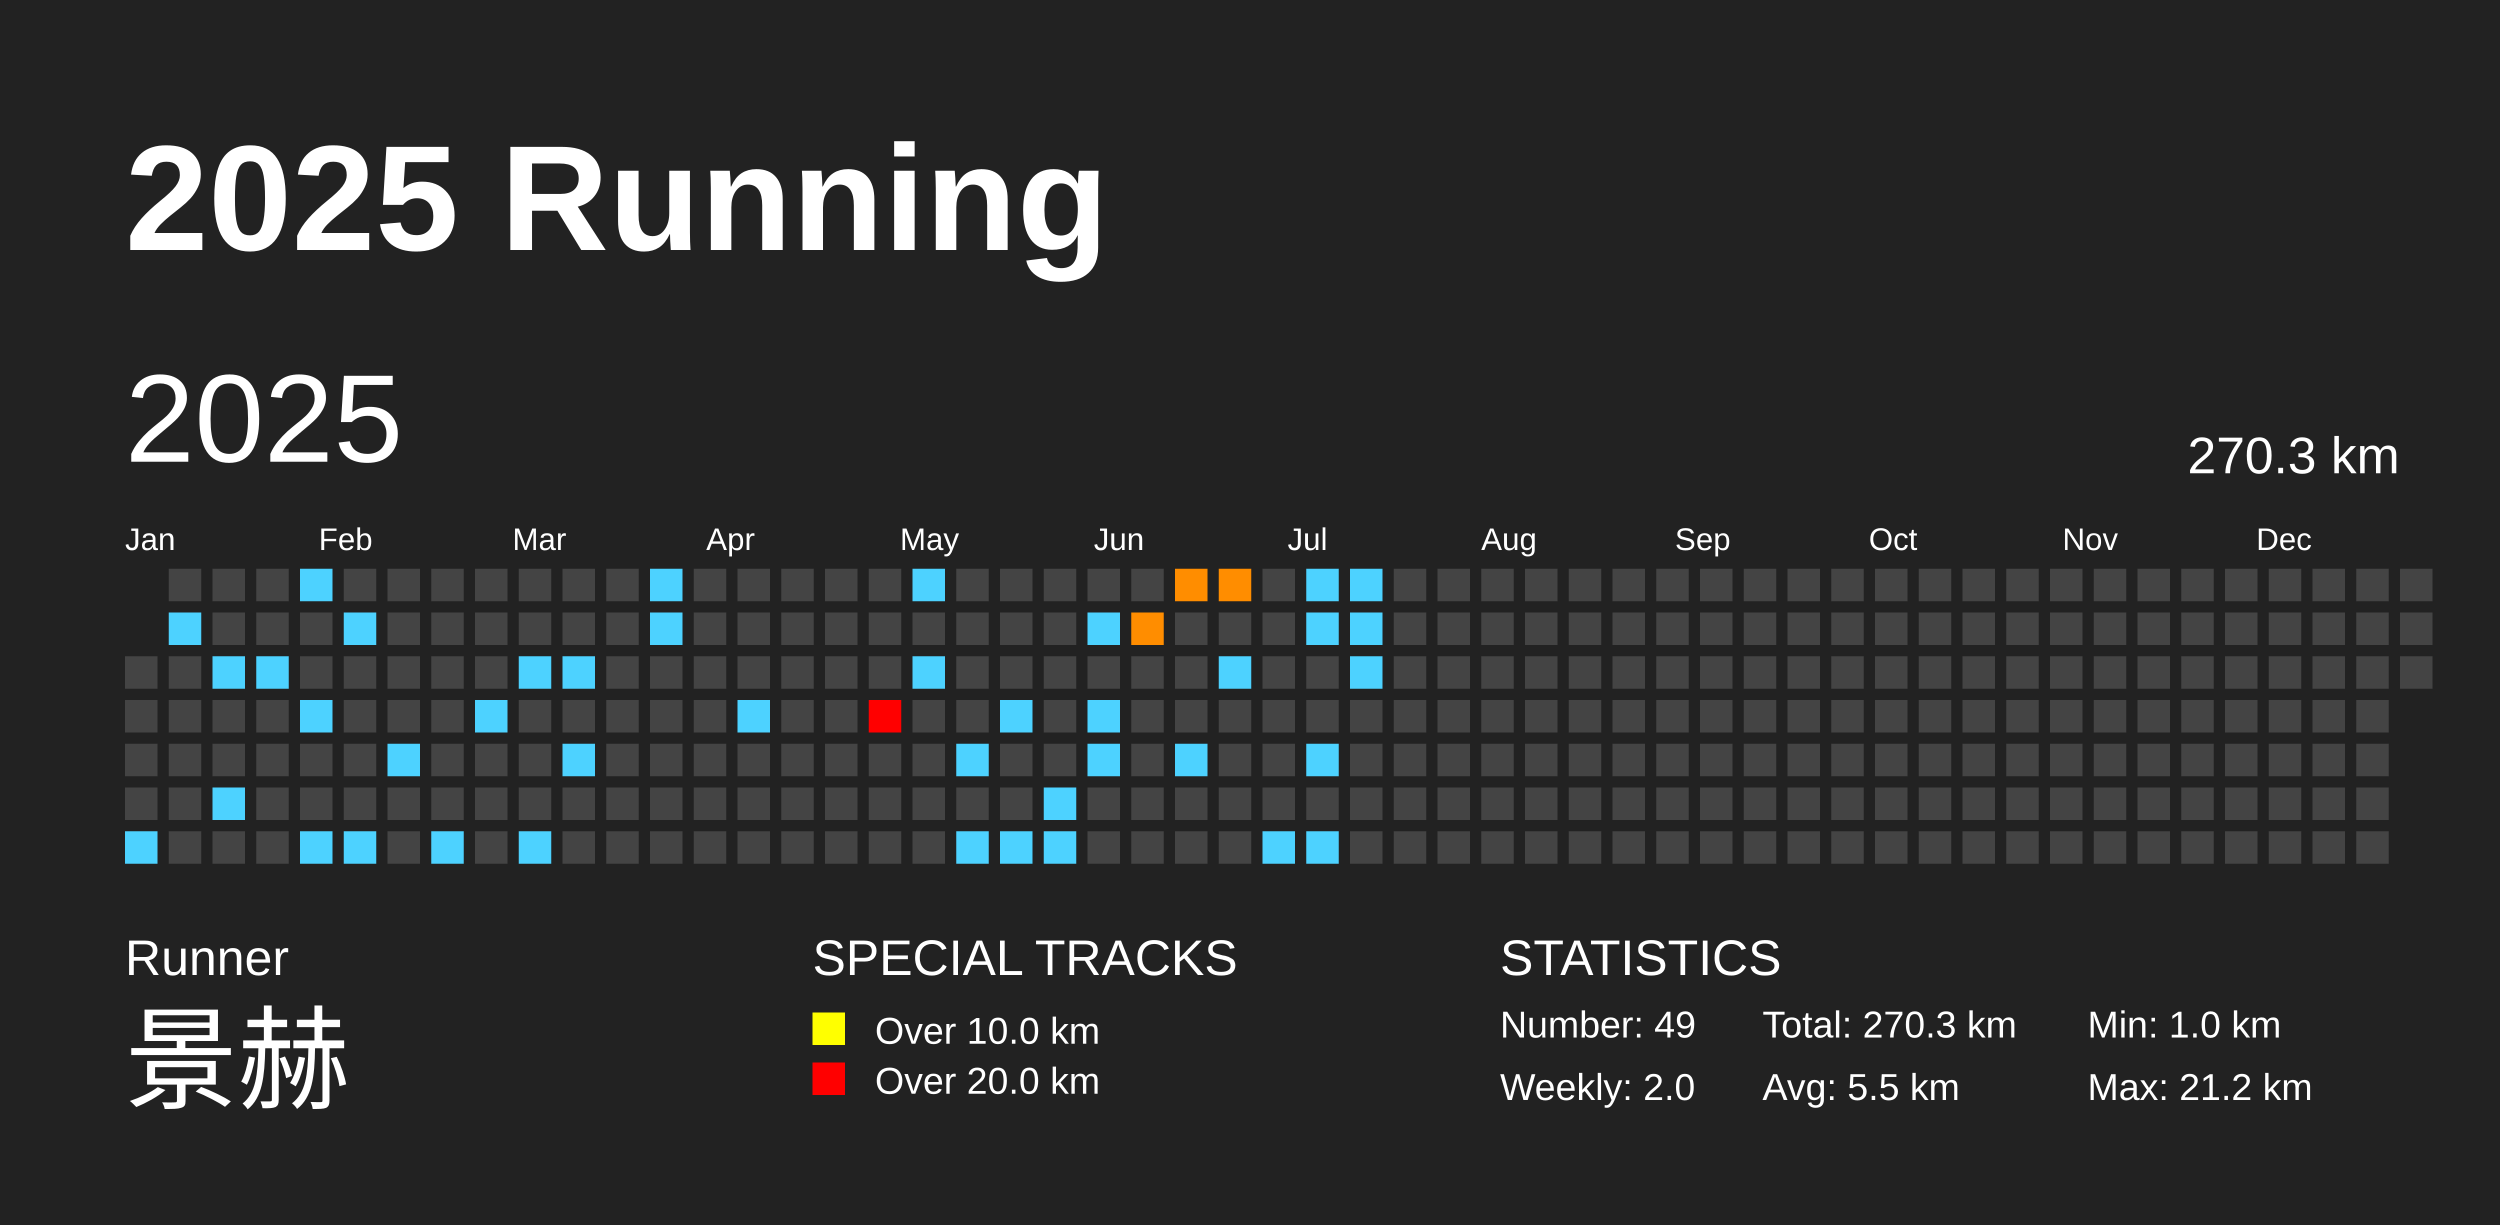
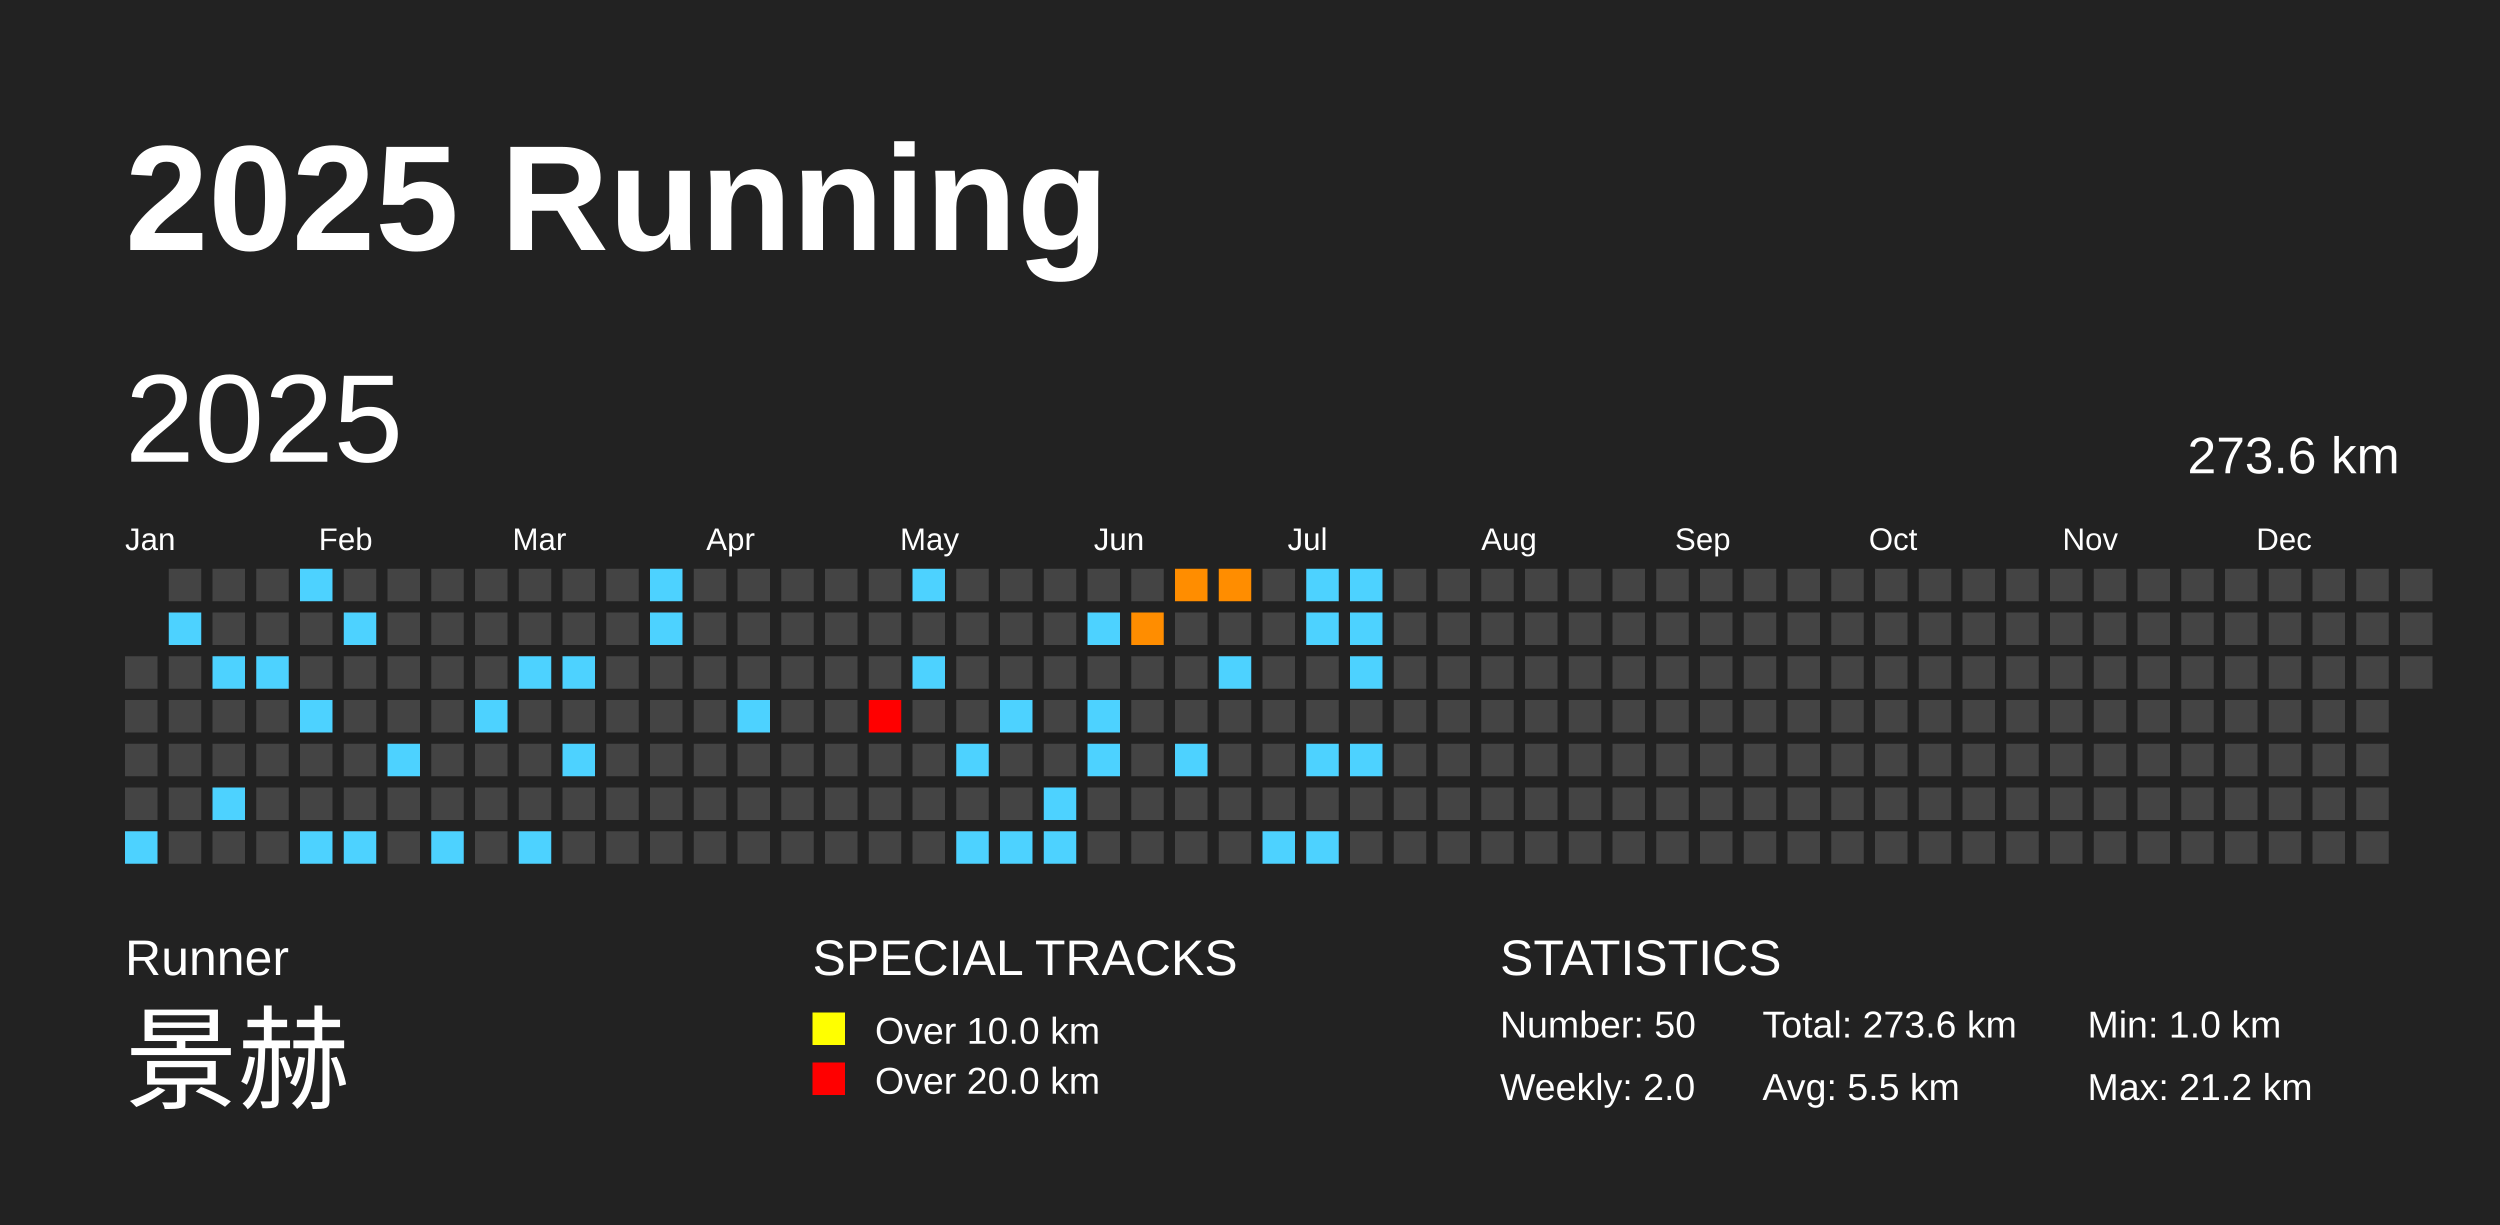
<svg xmlns="http://www.w3.org/2000/svg" baseProfile="full" height="98mm" version="1.1" viewBox="0,0,200,98" width="200mm">
  <defs />
  <rect fill="#222222" height="98" width="200" x="0" y="0" />
  <text fill="#FFFFFF" style="font-size:12px; font-family:Arial; font-weight:bold;" x="10" y="20">2025 Running</text>
  <text fill="#FFFFFF" style="font-size:4px; font-family:Arial" x="10" y="78">Runner</text>
  <text fill="#FFFFFF" style="font-size:9px; font-family:Arial" x="10" y="88">景赫</text>
  <text fill="#FFFFFF" style="font-size:4px; font-family:Arial" x="65" y="78">SPECIAL TRACKS</text>
  <rect fill="yellow" height="2.6" width="2.6" x="65" y="81" />
  <text fill="#FFFFFF" style="font-size:3px; font-family:Arial" x="70" y="83.5">Over 10.0 km</text>
  <rect fill="red" height="2.6" width="2.6" x="65" y="85" />
  <text fill="#FFFFFF" style="font-size:3px; font-family:Arial" x="70" y="87.5">Over 20.0 km</text>
  <text fill="#FFFFFF" style="font-size:4px; font-family:Arial" x="120" y="78">STATISTICS</text>
-   <text fill="#FFFFFF" style="font-size:3px; font-family:Arial" x="120" y="83">Number: 49</text>
+   <text fill="#FFFFFF" style="font-size:3px; font-family:Arial" x="120" y="83">Number: 50</text>
  <text fill="#FFFFFF" style="font-size:3px; font-family:Arial" x="120" y="88">Weekly: 2.0</text>
-   <text fill="#FFFFFF" style="font-size:3px; font-family:Arial" x="141" y="83">Total: 270.3 km</text>
+   <text fill="#FFFFFF" style="font-size:3px; font-family:Arial" x="141" y="83">Total: 273.6 km</text>
  <text fill="#FFFFFF" style="font-size:3px; font-family:Arial" x="141" y="88">Avg: 5.5 km</text>
  <text fill="#FFFFFF" style="font-size:3px; font-family:Arial" x="167" y="83">Min: 1.0 km</text>
  <text fill="#FFFFFF" style="font-size:3px; font-family:Arial" x="167" y="88">Max: 21.2 km</text>
  <text dominant-baseline="hanging" fill="#FFFFFF" style="font-size:10.0px; font-family:Arial;" x="10" y="30">2025</text>
-   <text dominant-baseline="hanging" fill="#FFFFFF" style="font-size:4.125px; font-family:Arial;" x="175" y="35">270.3 km</text>
+   <text dominant-baseline="hanging" fill="#FFFFFF" style="font-size:4.125px; font-family:Arial;" x="175" y="35">273.6 km</text>
  <text fill="#FFFFFF" style="font-size:2.5px; font-family:Arial" x="10.0" y="44">Jan</text>
  <text fill="#FFFFFF" style="font-size:2.5px; font-family:Arial" x="25.5" y="44">Feb</text>
  <text fill="#FFFFFF" style="font-size:2.5px; font-family:Arial" x="41.0" y="44">Mar</text>
  <text fill="#FFFFFF" style="font-size:2.5px; font-family:Arial" x="56.5" y="44">Apr</text>
  <text fill="#FFFFFF" style="font-size:2.5px; font-family:Arial" x="72.0" y="44">May</text>
  <text fill="#FFFFFF" style="font-size:2.5px; font-family:Arial" x="87.5" y="44">Jun</text>
  <text fill="#FFFFFF" style="font-size:2.5px; font-family:Arial" x="103.0" y="44">Jul</text>
  <text fill="#FFFFFF" style="font-size:2.5px; font-family:Arial" x="118.5" y="44">Aug</text>
  <text fill="#FFFFFF" style="font-size:2.5px; font-family:Arial" x="134.0" y="44">Sep</text>
  <text fill="#FFFFFF" style="font-size:2.5px; font-family:Arial" x="149.5" y="44">Oct</text>
  <text fill="#FFFFFF" style="font-size:2.5px; font-family:Arial" x="165.0" y="44">Nov</text>
  <text fill="#FFFFFF" style="font-size:2.5px; font-family:Arial" x="180.5" y="44">Dec</text>
  <rect fill="#444444" height="2.6" width="2.6" x="10.0" y="52.5" />
  <rect fill="#444444" height="2.6" width="2.6" x="10.0" y="56.0" />
  <rect fill="#444444" height="2.6" width="2.6" x="10.0" y="59.5" />
  <rect fill="#444444" height="2.6" width="2.6" x="10.0" y="63.0" />
  <rect fill="#4dd2ff" height="2.6" width="2.6" x="10.0" y="66.5" />
  <rect fill="#444444" height="2.6" width="2.6" x="13.5" y="45.5" />
  <rect fill="#4dd2ff" height="2.6" width="2.6" x="13.5" y="49.0" />
  <rect fill="#444444" height="2.6" width="2.6" x="13.5" y="52.5" />
  <rect fill="#444444" height="2.6" width="2.6" x="13.5" y="56.0" />
  <rect fill="#444444" height="2.6" width="2.6" x="13.5" y="59.5" />
  <rect fill="#444444" height="2.6" width="2.6" x="13.5" y="63.0" />
  <rect fill="#444444" height="2.6" width="2.6" x="13.5" y="66.5" />
  <rect fill="#444444" height="2.6" width="2.6" x="17.0" y="45.5" />
  <rect fill="#444444" height="2.6" width="2.6" x="17.0" y="49.0" />
  <rect fill="#4dd2ff" height="2.6" width="2.6" x="17.0" y="52.5" />
  <rect fill="#444444" height="2.6" width="2.6" x="17.0" y="56.0" />
  <rect fill="#444444" height="2.6" width="2.6" x="17.0" y="59.5" />
  <rect fill="#4dd2ff" height="2.6" width="2.6" x="17.0" y="63.0" />
  <rect fill="#444444" height="2.6" width="2.6" x="17.0" y="66.5" />
  <rect fill="#444444" height="2.6" width="2.6" x="20.5" y="45.5" />
  <rect fill="#444444" height="2.6" width="2.6" x="20.5" y="49.0" />
  <rect fill="#4dd2ff" height="2.6" width="2.6" x="20.5" y="52.5" />
  <rect fill="#444444" height="2.6" width="2.6" x="20.5" y="56.0" />
  <rect fill="#444444" height="2.6" width="2.6" x="20.5" y="59.5" />
  <rect fill="#444444" height="2.6" width="2.6" x="20.5" y="63.0" />
  <rect fill="#444444" height="2.6" width="2.6" x="20.5" y="66.5" />
  <rect fill="#4dd2ff" height="2.6" width="2.6" x="24.0" y="45.5" />
  <rect fill="#444444" height="2.6" width="2.6" x="24.0" y="49.0" />
  <rect fill="#444444" height="2.6" width="2.6" x="24.0" y="52.5" />
  <rect fill="#4dd2ff" height="2.6" width="2.6" x="24.0" y="56.0" />
  <rect fill="#444444" height="2.6" width="2.6" x="24.0" y="59.5" />
  <rect fill="#444444" height="2.6" width="2.6" x="24.0" y="63.0" />
  <rect fill="#4dd2ff" height="2.6" width="2.6" x="24.0" y="66.5" />
  <rect fill="#444444" height="2.6" width="2.6" x="27.5" y="45.5" />
  <rect fill="#4dd2ff" height="2.6" width="2.6" x="27.5" y="49.0" />
  <rect fill="#444444" height="2.6" width="2.6" x="27.5" y="52.5" />
  <rect fill="#444444" height="2.6" width="2.6" x="27.5" y="56.0" />
  <rect fill="#444444" height="2.6" width="2.6" x="27.5" y="59.5" />
  <rect fill="#444444" height="2.6" width="2.6" x="27.5" y="63.0" />
  <rect fill="#4dd2ff" height="2.6" width="2.6" x="27.5" y="66.5" />
  <rect fill="#444444" height="2.6" width="2.6" x="31.0" y="45.5" />
  <rect fill="#444444" height="2.6" width="2.6" x="31.0" y="49.0" />
  <rect fill="#444444" height="2.6" width="2.6" x="31.0" y="52.5" />
  <rect fill="#444444" height="2.6" width="2.6" x="31.0" y="56.0" />
  <rect fill="#4dd2ff" height="2.6" width="2.6" x="31.0" y="59.5" />
  <rect fill="#444444" height="2.6" width="2.6" x="31.0" y="63.0" />
  <rect fill="#444444" height="2.6" width="2.6" x="31.0" y="66.5" />
  <rect fill="#444444" height="2.6" width="2.6" x="34.5" y="45.5" />
  <rect fill="#444444" height="2.6" width="2.6" x="34.5" y="49.0" />
  <rect fill="#444444" height="2.6" width="2.6" x="34.5" y="52.5" />
  <rect fill="#444444" height="2.6" width="2.6" x="34.5" y="56.0" />
  <rect fill="#444444" height="2.6" width="2.6" x="34.5" y="59.5" />
  <rect fill="#444444" height="2.6" width="2.6" x="34.5" y="63.0" />
  <rect fill="#4dd2ff" height="2.6" width="2.6" x="34.5" y="66.5" />
  <rect fill="#444444" height="2.6" width="2.6" x="38.0" y="45.5" />
  <rect fill="#444444" height="2.6" width="2.6" x="38.0" y="49.0" />
  <rect fill="#444444" height="2.6" width="2.6" x="38.0" y="52.5" />
  <rect fill="#4dd2ff" height="2.6" width="2.6" x="38.0" y="56.0" />
  <rect fill="#444444" height="2.6" width="2.6" x="38.0" y="59.5" />
  <rect fill="#444444" height="2.6" width="2.6" x="38.0" y="63.0" />
  <rect fill="#444444" height="2.6" width="2.6" x="38.0" y="66.5" />
  <rect fill="#444444" height="2.6" width="2.6" x="41.5" y="45.5" />
  <rect fill="#444444" height="2.6" width="2.6" x="41.5" y="49.0" />
  <rect fill="#4dd2ff" height="2.6" width="2.6" x="41.5" y="52.5" />
  <rect fill="#444444" height="2.6" width="2.6" x="41.5" y="56.0" />
  <rect fill="#444444" height="2.6" width="2.6" x="41.5" y="59.5" />
  <rect fill="#444444" height="2.6" width="2.6" x="41.5" y="63.0" />
  <rect fill="#4dd2ff" height="2.6" width="2.6" x="41.5" y="66.5" />
  <rect fill="#444444" height="2.6" width="2.6" x="45.0" y="45.5" />
  <rect fill="#444444" height="2.6" width="2.6" x="45.0" y="49.0" />
  <rect fill="#4dd2ff" height="2.6" width="2.6" x="45.0" y="52.5" />
  <rect fill="#444444" height="2.6" width="2.6" x="45.0" y="56.0" />
  <rect fill="#4dd2ff" height="2.6" width="2.6" x="45.0" y="59.5" />
  <rect fill="#444444" height="2.6" width="2.6" x="45.0" y="63.0" />
  <rect fill="#444444" height="2.6" width="2.6" x="45.0" y="66.5" />
  <rect fill="#444444" height="2.6" width="2.6" x="48.5" y="45.5" />
  <rect fill="#444444" height="2.6" width="2.6" x="48.5" y="49.0" />
  <rect fill="#444444" height="2.6" width="2.6" x="48.5" y="52.5" />
  <rect fill="#444444" height="2.6" width="2.6" x="48.5" y="56.0" />
  <rect fill="#444444" height="2.6" width="2.6" x="48.5" y="59.5" />
  <rect fill="#444444" height="2.6" width="2.6" x="48.5" y="63.0" />
  <rect fill="#444444" height="2.6" width="2.6" x="48.5" y="66.5" />
  <rect fill="#4dd2ff" height="2.6" width="2.6" x="52.0" y="45.5" />
  <rect fill="#4dd2ff" height="2.6" width="2.6" x="52.0" y="49.0" />
  <rect fill="#444444" height="2.6" width="2.6" x="52.0" y="52.5" />
  <rect fill="#444444" height="2.6" width="2.6" x="52.0" y="56.0" />
  <rect fill="#444444" height="2.6" width="2.6" x="52.0" y="59.5" />
  <rect fill="#444444" height="2.6" width="2.6" x="52.0" y="63.0" />
  <rect fill="#444444" height="2.6" width="2.6" x="52.0" y="66.5" />
  <rect fill="#444444" height="2.6" width="2.6" x="55.5" y="45.5" />
  <rect fill="#444444" height="2.6" width="2.6" x="55.5" y="49.0" />
  <rect fill="#444444" height="2.6" width="2.6" x="55.5" y="52.5" />
  <rect fill="#444444" height="2.6" width="2.6" x="55.5" y="56.0" />
  <rect fill="#444444" height="2.6" width="2.6" x="55.5" y="59.5" />
  <rect fill="#444444" height="2.6" width="2.6" x="55.5" y="63.0" />
  <rect fill="#444444" height="2.6" width="2.6" x="55.5" y="66.5" />
  <rect fill="#444444" height="2.6" width="2.6" x="59.0" y="45.5" />
  <rect fill="#444444" height="2.6" width="2.6" x="59.0" y="49.0" />
  <rect fill="#444444" height="2.6" width="2.6" x="59.0" y="52.5" />
  <rect fill="#4dd2ff" height="2.6" width="2.6" x="59.0" y="56.0" />
  <rect fill="#444444" height="2.6" width="2.6" x="59.0" y="59.5" />
  <rect fill="#444444" height="2.6" width="2.6" x="59.0" y="63.0" />
  <rect fill="#444444" height="2.6" width="2.6" x="59.0" y="66.5" />
  <rect fill="#444444" height="2.6" width="2.6" x="62.5" y="45.5" />
  <rect fill="#444444" height="2.6" width="2.6" x="62.5" y="49.0" />
  <rect fill="#444444" height="2.6" width="2.6" x="62.5" y="52.5" />
  <rect fill="#444444" height="2.6" width="2.6" x="62.5" y="56.0" />
  <rect fill="#444444" height="2.6" width="2.6" x="62.5" y="59.5" />
  <rect fill="#444444" height="2.6" width="2.6" x="62.5" y="63.0" />
  <rect fill="#444444" height="2.6" width="2.6" x="62.5" y="66.5" />
  <rect fill="#444444" height="2.6" width="2.6" x="66.0" y="45.5" />
  <rect fill="#444444" height="2.6" width="2.6" x="66.0" y="49.0" />
  <rect fill="#444444" height="2.6" width="2.6" x="66.0" y="52.5" />
  <rect fill="#444444" height="2.6" width="2.6" x="66.0" y="56.0" />
  <rect fill="#444444" height="2.6" width="2.6" x="66.0" y="59.5" />
  <rect fill="#444444" height="2.6" width="2.6" x="66.0" y="63.0" />
  <rect fill="#444444" height="2.6" width="2.6" x="66.0" y="66.5" />
  <rect fill="#444444" height="2.6" width="2.6" x="69.5" y="45.5" />
  <rect fill="#444444" height="2.6" width="2.6" x="69.5" y="49.0" />
  <rect fill="#444444" height="2.6" width="2.6" x="69.5" y="52.5" />
  <rect fill="red" height="2.6" width="2.6" x="69.5" y="56.0" />
  <rect fill="#444444" height="2.6" width="2.6" x="69.5" y="59.5" />
  <rect fill="#444444" height="2.6" width="2.6" x="69.5" y="63.0" />
  <rect fill="#444444" height="2.6" width="2.6" x="69.5" y="66.5" />
  <rect fill="#4dd2ff" height="2.6" width="2.6" x="73.0" y="45.5" />
  <rect fill="#444444" height="2.6" width="2.6" x="73.0" y="49.0" />
  <rect fill="#4dd2ff" height="2.6" width="2.6" x="73.0" y="52.5" />
  <rect fill="#444444" height="2.6" width="2.6" x="73.0" y="56.0" />
  <rect fill="#444444" height="2.6" width="2.6" x="73.0" y="59.5" />
  <rect fill="#444444" height="2.6" width="2.6" x="73.0" y="63.0" />
  <rect fill="#444444" height="2.6" width="2.6" x="73.0" y="66.5" />
  <rect fill="#444444" height="2.6" width="2.6" x="76.5" y="45.5" />
  <rect fill="#444444" height="2.6" width="2.6" x="76.5" y="49.0" />
  <rect fill="#444444" height="2.6" width="2.6" x="76.5" y="52.5" />
  <rect fill="#444444" height="2.6" width="2.6" x="76.5" y="56.0" />
  <rect fill="#4dd2ff" height="2.6" width="2.6" x="76.5" y="59.5" />
  <rect fill="#444444" height="2.6" width="2.6" x="76.5" y="63.0" />
  <rect fill="#4dd2ff" height="2.6" width="2.6" x="76.5" y="66.5" />
  <rect fill="#444444" height="2.6" width="2.6" x="80.0" y="45.5" />
  <rect fill="#444444" height="2.6" width="2.6" x="80.0" y="49.0" />
  <rect fill="#444444" height="2.6" width="2.6" x="80.0" y="52.5" />
  <rect fill="#4dd2ff" height="2.6" width="2.6" x="80.0" y="56.0" />
  <rect fill="#444444" height="2.6" width="2.6" x="80.0" y="59.5" />
  <rect fill="#444444" height="2.6" width="2.6" x="80.0" y="63.0" />
  <rect fill="#4dd2ff" height="2.6" width="2.6" x="80.0" y="66.5" />
  <rect fill="#444444" height="2.6" width="2.6" x="83.5" y="45.5" />
  <rect fill="#444444" height="2.6" width="2.6" x="83.5" y="49.0" />
  <rect fill="#444444" height="2.6" width="2.6" x="83.5" y="52.5" />
  <rect fill="#444444" height="2.6" width="2.6" x="83.5" y="56.0" />
  <rect fill="#444444" height="2.6" width="2.6" x="83.5" y="59.5" />
  <rect fill="#4dd2ff" height="2.6" width="2.6" x="83.5" y="63.0" />
  <rect fill="#4dd2ff" height="2.6" width="2.6" x="83.5" y="66.5" />
  <rect fill="#444444" height="2.6" width="2.6" x="87.0" y="45.5" />
  <rect fill="#4dd2ff" height="2.6" width="2.6" x="87.0" y="49.0" />
  <rect fill="#444444" height="2.6" width="2.6" x="87.0" y="52.5" />
  <rect fill="#4dd2ff" height="2.6" width="2.6" x="87.0" y="56.0" />
  <rect fill="#4dd2ff" height="2.6" width="2.6" x="87.0" y="59.5" />
  <rect fill="#444444" height="2.6" width="2.6" x="87.0" y="63.0" />
  <rect fill="#444444" height="2.6" width="2.6" x="87.0" y="66.5" />
  <rect fill="#444444" height="2.6" width="2.6" x="90.5" y="45.5" />
  <rect fill="#ff8d00" height="2.6" width="2.6" x="90.5" y="49.0" />
  <rect fill="#444444" height="2.6" width="2.6" x="90.5" y="52.5" />
  <rect fill="#444444" height="2.6" width="2.6" x="90.5" y="56.0" />
  <rect fill="#444444" height="2.6" width="2.6" x="90.5" y="59.5" />
  <rect fill="#444444" height="2.6" width="2.6" x="90.5" y="63.0" />
  <rect fill="#444444" height="2.6" width="2.6" x="90.5" y="66.5" />
  <rect fill="#ff8d00" height="2.6" width="2.6" x="94.0" y="45.5" />
  <rect fill="#444444" height="2.6" width="2.6" x="94.0" y="49.0" />
  <rect fill="#444444" height="2.6" width="2.6" x="94.0" y="52.5" />
  <rect fill="#444444" height="2.6" width="2.6" x="94.0" y="56.0" />
  <rect fill="#4dd2ff" height="2.6" width="2.6" x="94.0" y="59.5" />
  <rect fill="#444444" height="2.6" width="2.6" x="94.0" y="63.0" />
  <rect fill="#444444" height="2.6" width="2.6" x="94.0" y="66.5" />
  <rect fill="#ff8d00" height="2.6" width="2.6" x="97.5" y="45.5" />
  <rect fill="#444444" height="2.6" width="2.6" x="97.5" y="49.0" />
  <rect fill="#4dd2ff" height="2.6" width="2.6" x="97.5" y="52.5" />
  <rect fill="#444444" height="2.6" width="2.6" x="97.5" y="56.0" />
  <rect fill="#444444" height="2.6" width="2.6" x="97.5" y="59.5" />
  <rect fill="#444444" height="2.6" width="2.6" x="97.5" y="63.0" />
  <rect fill="#444444" height="2.6" width="2.6" x="97.5" y="66.5" />
  <rect fill="#444444" height="2.6" width="2.6" x="101.0" y="45.5" />
  <rect fill="#444444" height="2.6" width="2.6" x="101.0" y="49.0" />
  <rect fill="#444444" height="2.6" width="2.6" x="101.0" y="52.5" />
  <rect fill="#444444" height="2.6" width="2.6" x="101.0" y="56.0" />
  <rect fill="#444444" height="2.6" width="2.6" x="101.0" y="59.5" />
  <rect fill="#444444" height="2.6" width="2.6" x="101.0" y="63.0" />
  <rect fill="#4dd2ff" height="2.6" width="2.6" x="101.0" y="66.5" />
  <rect fill="#4dd2ff" height="2.6" width="2.6" x="104.5" y="45.5" />
  <rect fill="#4dd2ff" height="2.6" width="2.6" x="104.5" y="49.0" />
  <rect fill="#444444" height="2.6" width="2.6" x="104.5" y="52.5" />
  <rect fill="#444444" height="2.6" width="2.6" x="104.5" y="56.0" />
  <rect fill="#4dd2ff" height="2.6" width="2.6" x="104.5" y="59.5" />
  <rect fill="#444444" height="2.6" width="2.6" x="104.5" y="63.0" />
  <rect fill="#4dd2ff" height="2.6" width="2.6" x="104.5" y="66.5" />
  <rect fill="#4dd2ff" height="2.6" width="2.6" x="108.0" y="45.5" />
  <rect fill="#4dd2ff" height="2.6" width="2.6" x="108.0" y="49.0" />
  <rect fill="#4dd2ff" height="2.6" width="2.6" x="108.0" y="52.5" />
  <rect fill="#444444" height="2.6" width="2.6" x="108.0" y="56.0" />
-   <rect fill="#444444" height="2.6" width="2.6" x="108.0" y="59.5" />
+   <rect fill="#4dd2ff" height="2.6" width="2.6" x="108.0" y="59.5" />
  <rect fill="#444444" height="2.6" width="2.6" x="108.0" y="63.0" />
  <rect fill="#444444" height="2.6" width="2.6" x="108.0" y="66.5" />
  <rect fill="#444444" height="2.6" width="2.6" x="111.5" y="45.5" />
  <rect fill="#444444" height="2.6" width="2.6" x="111.5" y="49.0" />
  <rect fill="#444444" height="2.6" width="2.6" x="111.5" y="52.5" />
  <rect fill="#444444" height="2.6" width="2.6" x="111.5" y="56.0" />
  <rect fill="#444444" height="2.6" width="2.6" x="111.5" y="59.5" />
  <rect fill="#444444" height="2.6" width="2.6" x="111.5" y="63.0" />
  <rect fill="#444444" height="2.6" width="2.6" x="111.5" y="66.5" />
  <rect fill="#444444" height="2.6" width="2.6" x="115.0" y="45.5" />
  <rect fill="#444444" height="2.6" width="2.6" x="115.0" y="49.0" />
  <rect fill="#444444" height="2.6" width="2.6" x="115.0" y="52.5" />
  <rect fill="#444444" height="2.6" width="2.6" x="115.0" y="56.0" />
  <rect fill="#444444" height="2.6" width="2.6" x="115.0" y="59.5" />
  <rect fill="#444444" height="2.6" width="2.6" x="115.0" y="63.0" />
  <rect fill="#444444" height="2.6" width="2.6" x="115.0" y="66.5" />
  <rect fill="#444444" height="2.6" width="2.6" x="118.5" y="45.5" />
  <rect fill="#444444" height="2.6" width="2.6" x="118.5" y="49.0" />
  <rect fill="#444444" height="2.6" width="2.6" x="118.5" y="52.5" />
  <rect fill="#444444" height="2.6" width="2.6" x="118.5" y="56.0" />
  <rect fill="#444444" height="2.6" width="2.6" x="118.5" y="59.5" />
  <rect fill="#444444" height="2.6" width="2.6" x="118.5" y="63.0" />
  <rect fill="#444444" height="2.6" width="2.6" x="118.5" y="66.5" />
  <rect fill="#444444" height="2.6" width="2.6" x="122.0" y="45.5" />
  <rect fill="#444444" height="2.6" width="2.6" x="122.0" y="49.0" />
  <rect fill="#444444" height="2.6" width="2.6" x="122.0" y="52.5" />
  <rect fill="#444444" height="2.6" width="2.6" x="122.0" y="56.0" />
  <rect fill="#444444" height="2.6" width="2.6" x="122.0" y="59.5" />
  <rect fill="#444444" height="2.6" width="2.6" x="122.0" y="63.0" />
  <rect fill="#444444" height="2.6" width="2.6" x="122.0" y="66.5" />
  <rect fill="#444444" height="2.6" width="2.6" x="125.5" y="45.5" />
  <rect fill="#444444" height="2.6" width="2.6" x="125.5" y="49.0" />
  <rect fill="#444444" height="2.6" width="2.6" x="125.5" y="52.5" />
  <rect fill="#444444" height="2.6" width="2.6" x="125.5" y="56.0" />
  <rect fill="#444444" height="2.6" width="2.6" x="125.5" y="59.5" />
  <rect fill="#444444" height="2.6" width="2.6" x="125.5" y="63.0" />
  <rect fill="#444444" height="2.6" width="2.6" x="125.5" y="66.5" />
  <rect fill="#444444" height="2.6" width="2.6" x="129.0" y="45.5" />
  <rect fill="#444444" height="2.6" width="2.6" x="129.0" y="49.0" />
  <rect fill="#444444" height="2.6" width="2.6" x="129.0" y="52.5" />
  <rect fill="#444444" height="2.6" width="2.6" x="129.0" y="56.0" />
  <rect fill="#444444" height="2.6" width="2.6" x="129.0" y="59.5" />
  <rect fill="#444444" height="2.6" width="2.6" x="129.0" y="63.0" />
  <rect fill="#444444" height="2.6" width="2.6" x="129.0" y="66.5" />
  <rect fill="#444444" height="2.6" width="2.6" x="132.5" y="45.5" />
  <rect fill="#444444" height="2.6" width="2.6" x="132.5" y="49.0" />
  <rect fill="#444444" height="2.6" width="2.6" x="132.5" y="52.5" />
  <rect fill="#444444" height="2.6" width="2.6" x="132.5" y="56.0" />
  <rect fill="#444444" height="2.6" width="2.6" x="132.5" y="59.5" />
  <rect fill="#444444" height="2.6" width="2.6" x="132.5" y="63.0" />
  <rect fill="#444444" height="2.6" width="2.6" x="132.5" y="66.5" />
  <rect fill="#444444" height="2.6" width="2.6" x="136.0" y="45.5" />
  <rect fill="#444444" height="2.6" width="2.6" x="136.0" y="49.0" />
  <rect fill="#444444" height="2.6" width="2.6" x="136.0" y="52.5" />
  <rect fill="#444444" height="2.6" width="2.6" x="136.0" y="56.0" />
  <rect fill="#444444" height="2.6" width="2.6" x="136.0" y="59.5" />
  <rect fill="#444444" height="2.6" width="2.6" x="136.0" y="63.0" />
  <rect fill="#444444" height="2.6" width="2.6" x="136.0" y="66.5" />
  <rect fill="#444444" height="2.6" width="2.6" x="139.5" y="45.5" />
  <rect fill="#444444" height="2.6" width="2.6" x="139.5" y="49.0" />
  <rect fill="#444444" height="2.6" width="2.6" x="139.5" y="52.5" />
  <rect fill="#444444" height="2.6" width="2.6" x="139.5" y="56.0" />
  <rect fill="#444444" height="2.6" width="2.6" x="139.5" y="59.5" />
  <rect fill="#444444" height="2.6" width="2.6" x="139.5" y="63.0" />
  <rect fill="#444444" height="2.6" width="2.6" x="139.5" y="66.5" />
  <rect fill="#444444" height="2.6" width="2.6" x="143.0" y="45.5" />
  <rect fill="#444444" height="2.6" width="2.6" x="143.0" y="49.0" />
  <rect fill="#444444" height="2.6" width="2.6" x="143.0" y="52.5" />
  <rect fill="#444444" height="2.6" width="2.6" x="143.0" y="56.0" />
  <rect fill="#444444" height="2.6" width="2.6" x="143.0" y="59.5" />
  <rect fill="#444444" height="2.6" width="2.6" x="143.0" y="63.0" />
  <rect fill="#444444" height="2.6" width="2.6" x="143.0" y="66.5" />
  <rect fill="#444444" height="2.6" width="2.6" x="146.5" y="45.5" />
  <rect fill="#444444" height="2.6" width="2.6" x="146.5" y="49.0" />
  <rect fill="#444444" height="2.6" width="2.6" x="146.5" y="52.5" />
  <rect fill="#444444" height="2.6" width="2.6" x="146.5" y="56.0" />
  <rect fill="#444444" height="2.6" width="2.6" x="146.5" y="59.5" />
  <rect fill="#444444" height="2.6" width="2.6" x="146.5" y="63.0" />
  <rect fill="#444444" height="2.6" width="2.6" x="146.5" y="66.5" />
  <rect fill="#444444" height="2.6" width="2.6" x="150.0" y="45.5" />
  <rect fill="#444444" height="2.6" width="2.6" x="150.0" y="49.0" />
  <rect fill="#444444" height="2.6" width="2.6" x="150.0" y="52.5" />
  <rect fill="#444444" height="2.6" width="2.6" x="150.0" y="56.0" />
  <rect fill="#444444" height="2.6" width="2.6" x="150.0" y="59.5" />
  <rect fill="#444444" height="2.6" width="2.6" x="150.0" y="63.0" />
  <rect fill="#444444" height="2.6" width="2.6" x="150.0" y="66.5" />
  <rect fill="#444444" height="2.6" width="2.6" x="153.5" y="45.5" />
  <rect fill="#444444" height="2.6" width="2.6" x="153.5" y="49.0" />
  <rect fill="#444444" height="2.6" width="2.6" x="153.5" y="52.5" />
  <rect fill="#444444" height="2.6" width="2.6" x="153.5" y="56.0" />
  <rect fill="#444444" height="2.6" width="2.6" x="153.5" y="59.5" />
  <rect fill="#444444" height="2.6" width="2.6" x="153.5" y="63.0" />
  <rect fill="#444444" height="2.6" width="2.6" x="153.5" y="66.5" />
  <rect fill="#444444" height="2.6" width="2.6" x="157.0" y="45.5" />
  <rect fill="#444444" height="2.6" width="2.6" x="157.0" y="49.0" />
  <rect fill="#444444" height="2.6" width="2.6" x="157.0" y="52.5" />
  <rect fill="#444444" height="2.6" width="2.6" x="157.0" y="56.0" />
  <rect fill="#444444" height="2.6" width="2.6" x="157.0" y="59.5" />
  <rect fill="#444444" height="2.6" width="2.6" x="157.0" y="63.0" />
  <rect fill="#444444" height="2.6" width="2.6" x="157.0" y="66.5" />
  <rect fill="#444444" height="2.6" width="2.6" x="160.5" y="45.5" />
  <rect fill="#444444" height="2.6" width="2.6" x="160.5" y="49.0" />
  <rect fill="#444444" height="2.6" width="2.6" x="160.5" y="52.5" />
  <rect fill="#444444" height="2.6" width="2.6" x="160.5" y="56.0" />
  <rect fill="#444444" height="2.6" width="2.6" x="160.5" y="59.5" />
  <rect fill="#444444" height="2.6" width="2.6" x="160.5" y="63.0" />
  <rect fill="#444444" height="2.6" width="2.6" x="160.5" y="66.5" />
  <rect fill="#444444" height="2.6" width="2.6" x="164.0" y="45.5" />
  <rect fill="#444444" height="2.6" width="2.6" x="164.0" y="49.0" />
  <rect fill="#444444" height="2.6" width="2.6" x="164.0" y="52.5" />
  <rect fill="#444444" height="2.6" width="2.6" x="164.0" y="56.0" />
  <rect fill="#444444" height="2.6" width="2.6" x="164.0" y="59.5" />
  <rect fill="#444444" height="2.6" width="2.6" x="164.0" y="63.0" />
  <rect fill="#444444" height="2.6" width="2.6" x="164.0" y="66.5" />
  <rect fill="#444444" height="2.6" width="2.6" x="167.5" y="45.5" />
  <rect fill="#444444" height="2.6" width="2.6" x="167.5" y="49.0" />
  <rect fill="#444444" height="2.6" width="2.6" x="167.5" y="52.5" />
  <rect fill="#444444" height="2.6" width="2.6" x="167.5" y="56.0" />
  <rect fill="#444444" height="2.6" width="2.6" x="167.5" y="59.5" />
  <rect fill="#444444" height="2.6" width="2.6" x="167.5" y="63.0" />
  <rect fill="#444444" height="2.6" width="2.6" x="167.5" y="66.5" />
  <rect fill="#444444" height="2.6" width="2.6" x="171.0" y="45.5" />
  <rect fill="#444444" height="2.6" width="2.6" x="171.0" y="49.0" />
  <rect fill="#444444" height="2.6" width="2.6" x="171.0" y="52.5" />
  <rect fill="#444444" height="2.6" width="2.6" x="171.0" y="56.0" />
  <rect fill="#444444" height="2.6" width="2.6" x="171.0" y="59.5" />
  <rect fill="#444444" height="2.6" width="2.6" x="171.0" y="63.0" />
  <rect fill="#444444" height="2.6" width="2.6" x="171.0" y="66.5" />
  <rect fill="#444444" height="2.6" width="2.6" x="174.5" y="45.5" />
  <rect fill="#444444" height="2.6" width="2.6" x="174.5" y="49.0" />
  <rect fill="#444444" height="2.6" width="2.6" x="174.5" y="52.5" />
  <rect fill="#444444" height="2.6" width="2.6" x="174.5" y="56.0" />
  <rect fill="#444444" height="2.6" width="2.6" x="174.5" y="59.5" />
  <rect fill="#444444" height="2.6" width="2.6" x="174.5" y="63.0" />
  <rect fill="#444444" height="2.6" width="2.6" x="174.5" y="66.5" />
  <rect fill="#444444" height="2.6" width="2.6" x="178.0" y="45.5" />
  <rect fill="#444444" height="2.6" width="2.6" x="178.0" y="49.0" />
  <rect fill="#444444" height="2.6" width="2.6" x="178.0" y="52.5" />
  <rect fill="#444444" height="2.6" width="2.6" x="178.0" y="56.0" />
  <rect fill="#444444" height="2.6" width="2.6" x="178.0" y="59.5" />
  <rect fill="#444444" height="2.6" width="2.6" x="178.0" y="63.0" />
  <rect fill="#444444" height="2.6" width="2.6" x="178.0" y="66.5" />
  <rect fill="#444444" height="2.6" width="2.6" x="181.5" y="45.5" />
  <rect fill="#444444" height="2.6" width="2.6" x="181.5" y="49.0" />
  <rect fill="#444444" height="2.6" width="2.6" x="181.5" y="52.5" />
  <rect fill="#444444" height="2.6" width="2.6" x="181.5" y="56.0" />
  <rect fill="#444444" height="2.6" width="2.6" x="181.5" y="59.5" />
  <rect fill="#444444" height="2.6" width="2.6" x="181.5" y="63.0" />
  <rect fill="#444444" height="2.6" width="2.6" x="181.5" y="66.5" />
  <rect fill="#444444" height="2.6" width="2.6" x="185.0" y="45.5" />
  <rect fill="#444444" height="2.6" width="2.6" x="185.0" y="49.0" />
  <rect fill="#444444" height="2.6" width="2.6" x="185.0" y="52.5" />
  <rect fill="#444444" height="2.6" width="2.6" x="185.0" y="56.0" />
  <rect fill="#444444" height="2.6" width="2.6" x="185.0" y="59.5" />
  <rect fill="#444444" height="2.6" width="2.6" x="185.0" y="63.0" />
  <rect fill="#444444" height="2.6" width="2.6" x="185.0" y="66.5" />
  <rect fill="#444444" height="2.6" width="2.6" x="188.5" y="45.5" />
  <rect fill="#444444" height="2.6" width="2.6" x="188.5" y="49.0" />
  <rect fill="#444444" height="2.6" width="2.6" x="188.5" y="52.5" />
  <rect fill="#444444" height="2.6" width="2.6" x="188.5" y="56.0" />
  <rect fill="#444444" height="2.6" width="2.6" x="188.5" y="59.5" />
  <rect fill="#444444" height="2.6" width="2.6" x="188.5" y="63.0" />
  <rect fill="#444444" height="2.6" width="2.6" x="188.5" y="66.5" />
  <rect fill="#444444" height="2.6" width="2.6" x="192.0" y="45.5" />
  <rect fill="#444444" height="2.6" width="2.6" x="192.0" y="49.0" />
  <rect fill="#444444" height="2.6" width="2.6" x="192.0" y="52.5" />
</svg>
